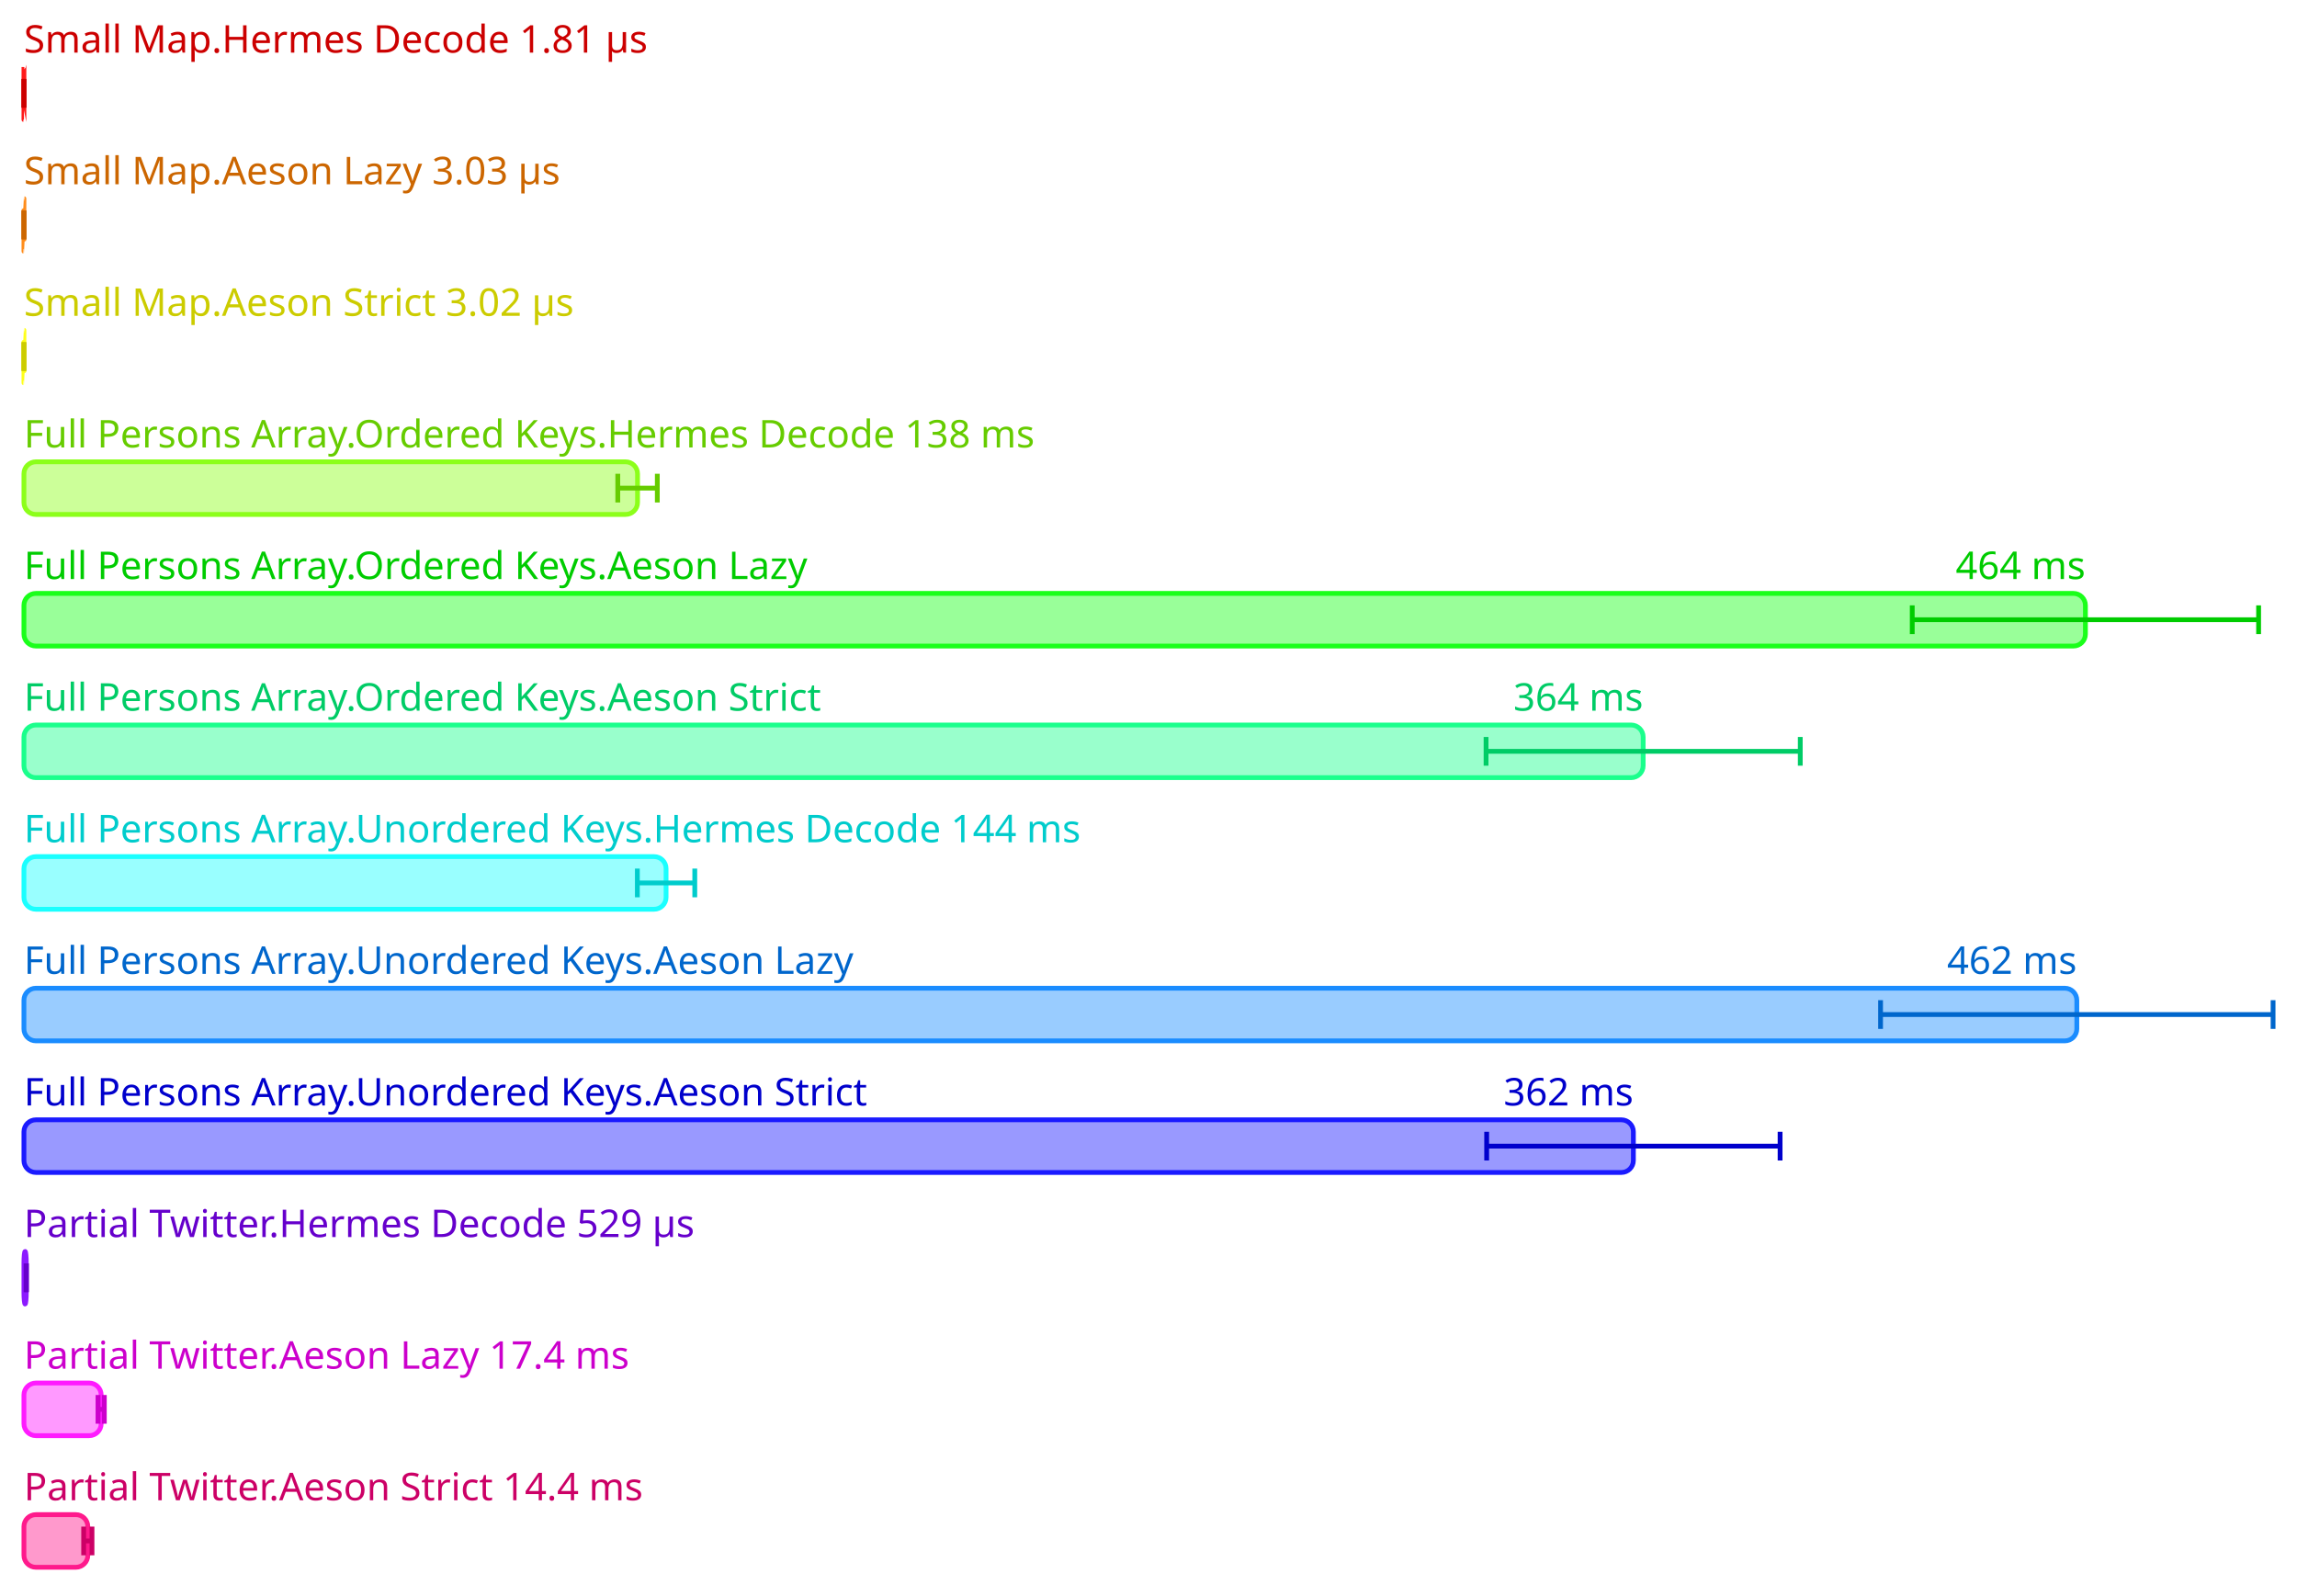
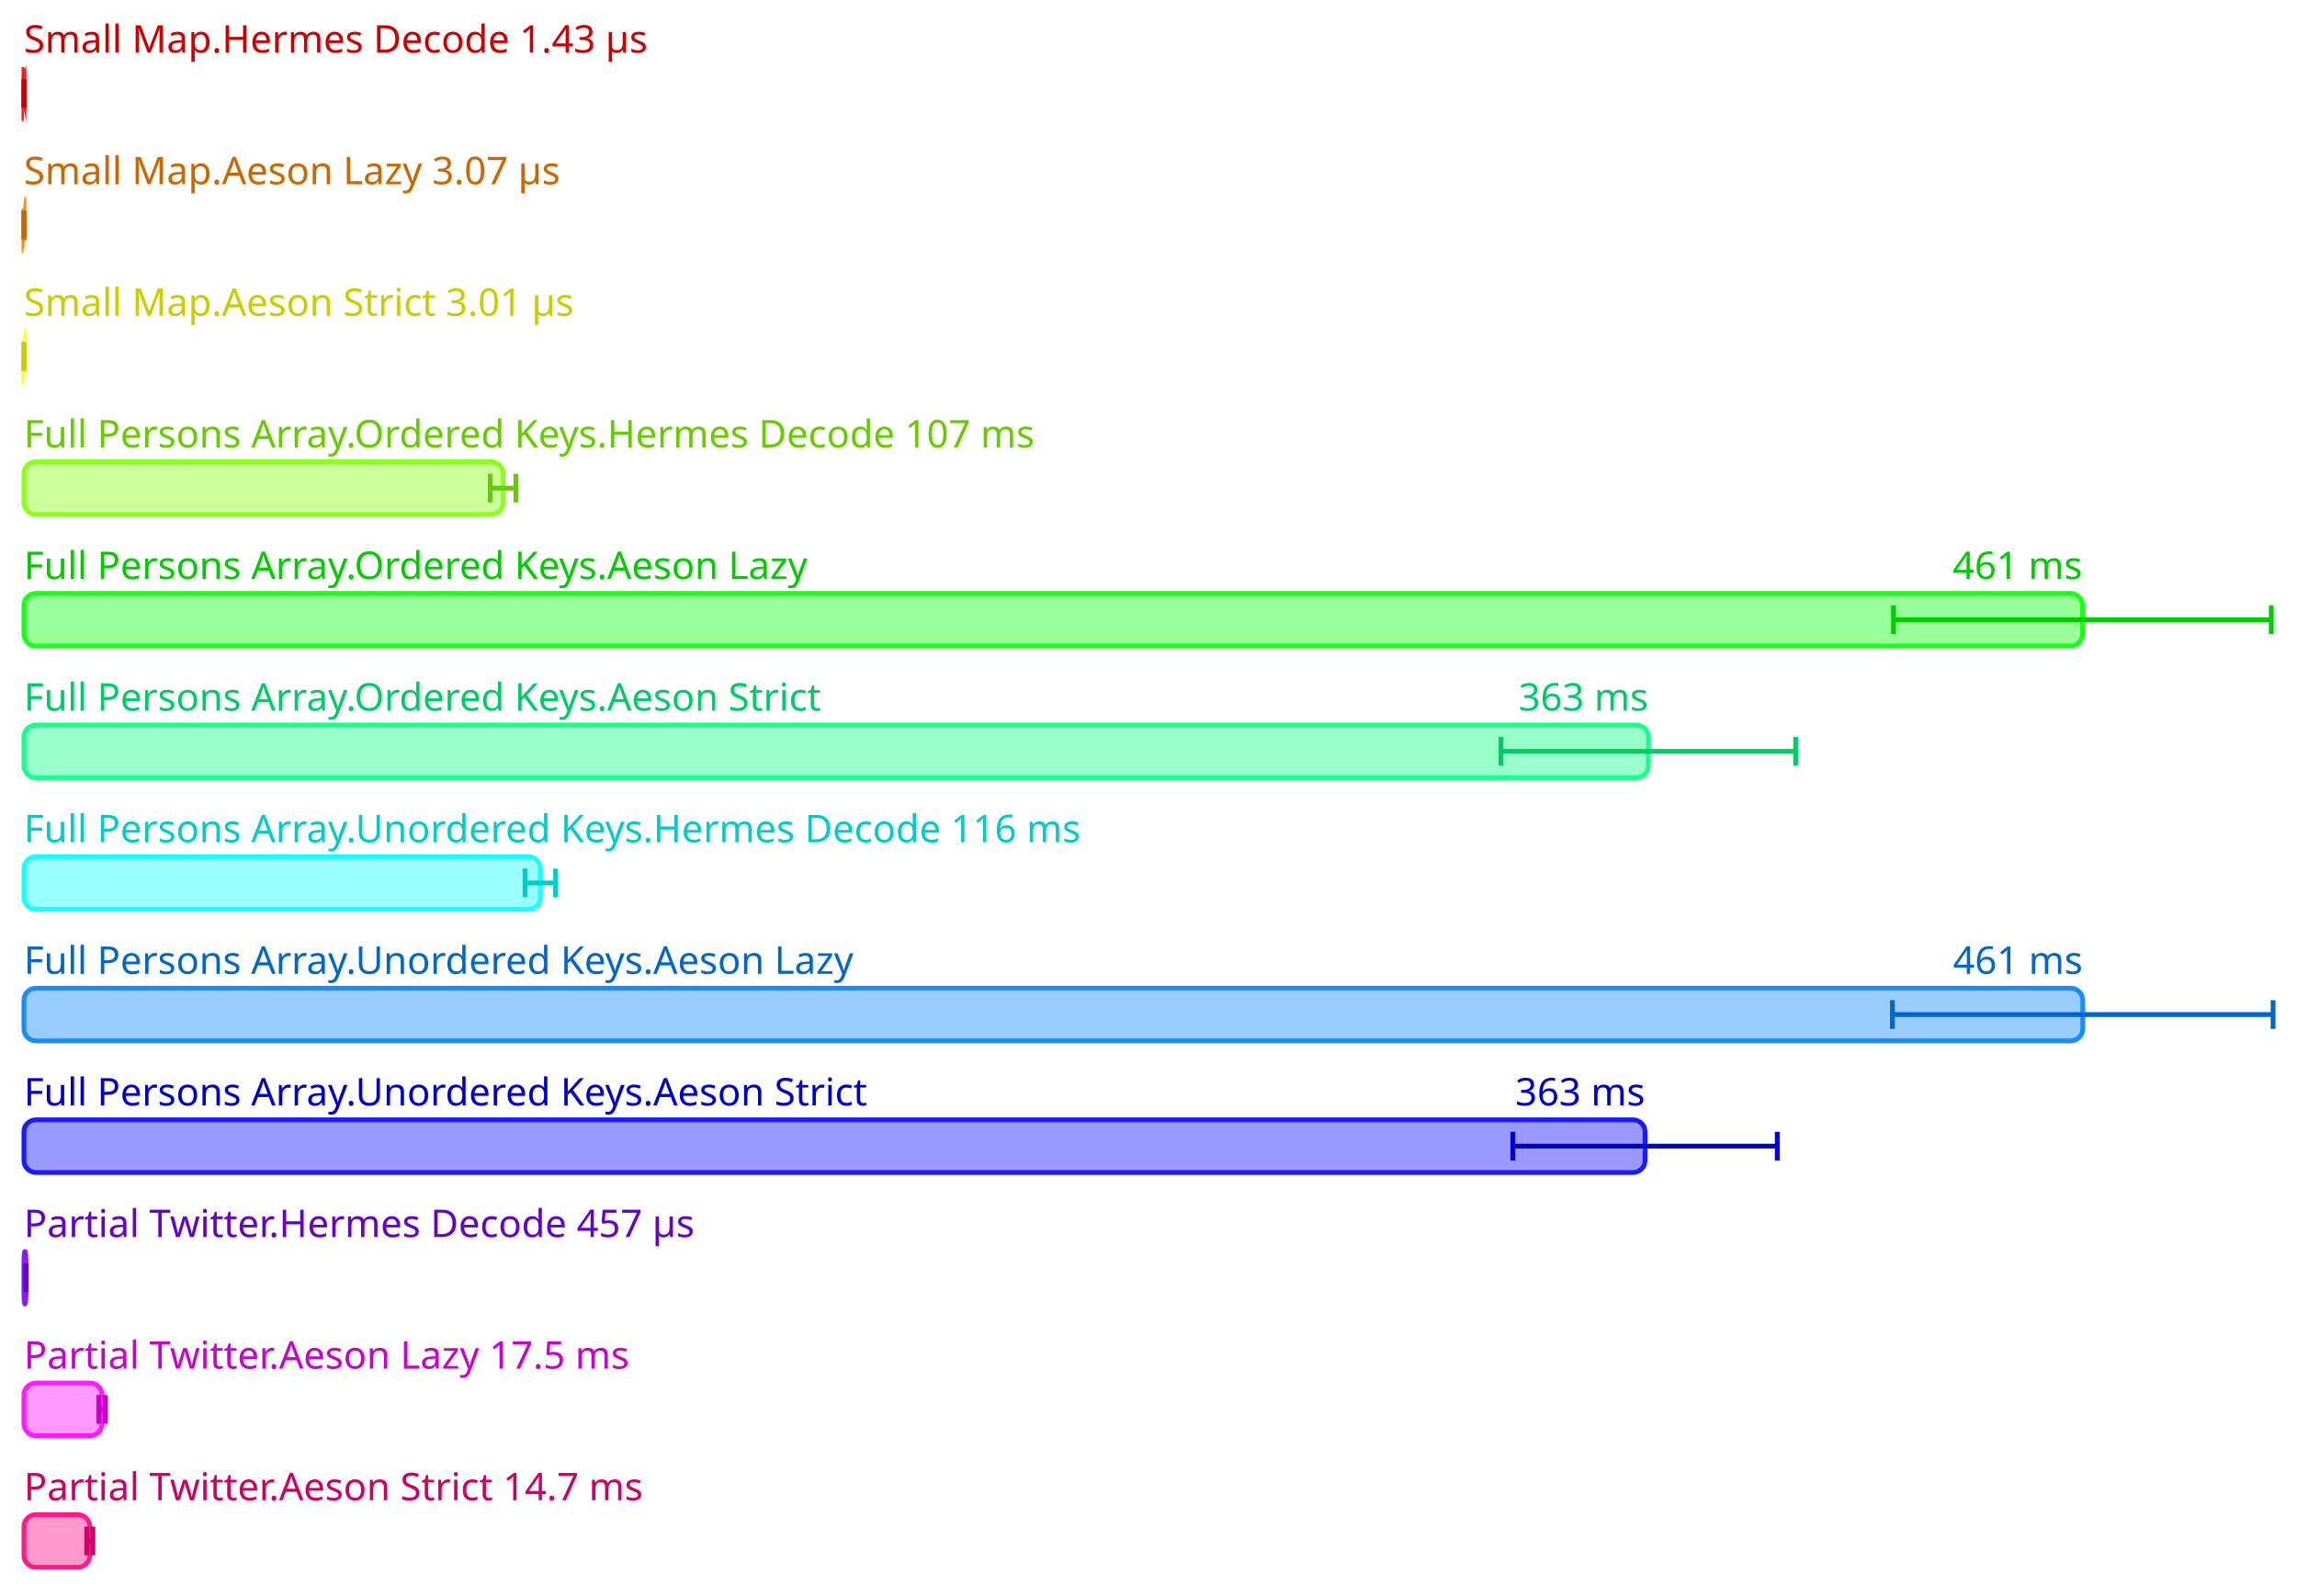
<svg xmlns="http://www.w3.org/2000/svg" height="667" width="960.0" font-size="16" font-family="sans-serif" stroke-width="2">
  <g transform="translate(10.0 0)">
-     <text fill="hsl(0, 100%, 40%)" y="22">Small Map.Hermes Decode 1.81 μs</text>
+     <text fill="hsl(0, 100%, 40%)" y="22">Small Map.Hermes Decode 1.43 μs</text>
    <g>
      <rect y="28" rx="5" height="22" width="0.003" fill="hsl(0, 100%, 80%)" stroke="hsl(0, 100%, 55%)" />
      <g stroke="hsl(0, 100%, 40%)">
-         <line x1="0.003" x2="0.004" y1="39" y2="39" />
+         <line x1="0.002" x2="0.003" y1="39" y2="39" />
+         <line x1="0.002" x2="0.002" y1="33" y2="45" />
        <line x1="0.003" x2="0.003" y1="33" y2="45" />
-         <line x1="0.004" x2="0.004" y1="33" y2="45" />
      </g>
    </g>
-     <text fill="hsl(30, 100%, 40%)" y="77">Small Map.Aeson Lazy 3.03 μs</text>
+     <text fill="hsl(30, 100%, 40%)" y="77">Small Map.Aeson Lazy 3.07 μs</text>
    <g>
      <rect y="83" rx="5" height="22" width="0.006" fill="hsl(30, 100%, 80%)" stroke="hsl(30, 100%, 55%)" />
      <g stroke="hsl(30, 100%, 40%)">
-         <line x1="0.005" x2="0.006" y1="94" y2="94" />
-         <line x1="0.005" x2="0.005" y1="88" y2="100" />
+         <line x1="0.006" x2="0.006" y1="94" y2="94" />
+         <line x1="0.006" x2="0.006" y1="88" y2="100" />
        <line x1="0.006" x2="0.006" y1="88" y2="100" />
      </g>
    </g>
-     <text fill="hsl(60, 100%, 40%)" y="132">Small Map.Aeson Strict 3.02 μs</text>
+     <text fill="hsl(60, 100%, 40%)" y="132">Small Map.Aeson Strict 3.01 μs</text>
    <g>
      <rect y="138" rx="5" height="22" width="0.006" fill="hsl(60, 100%, 80%)" stroke="hsl(60, 100%, 55%)" />
      <g stroke="hsl(60, 100%, 40%)">
        <line x1="0.005" x2="0.006" y1="149" y2="149" />
        <line x1="0.005" x2="0.005" y1="143" y2="155" />
        <line x1="0.006" x2="0.006" y1="143" y2="155" />
      </g>
    </g>
-     <text fill="hsl(90, 100%, 40%)" y="187">Full Persons Array.Ordered Keys.Hermes Decode 138  ms</text>
+     <text fill="hsl(90, 100%, 40%)" y="187">Full Persons Array.Ordered Keys.Hermes Decode 107  ms</text>
    <g>
-       <rect y="193" rx="5" height="22" width="256.453" fill="hsl(90, 100%, 80%)" stroke="hsl(90, 100%, 55%)" />
+       <rect y="193" rx="5" height="22" width="200.254" fill="hsl(90, 100%, 80%)" stroke="hsl(90, 100%, 55%)" />
      <g stroke="hsl(90, 100%, 40%)">
-         <line x1="248.191" x2="264.715" y1="204" y2="204" />
-         <line x1="248.191" x2="248.191" y1="198" y2="210" />
-         <line x1="264.715" x2="264.715" y1="198" y2="210" />
+         <line x1="194.887" x2="205.621" y1="204" y2="204" />
+         <line x1="194.887" x2="194.887" y1="198" y2="210" />
+         <line x1="205.621" x2="205.621" y1="198" y2="210" />
      </g>
    </g>
    <g fill="hsl(120, 100%, 40%)">
      <text y="242">Full Persons Array.Ordered Keys.Aeson Lazy</text>
-       <text y="242" x="861.572" text-anchor="end">464  ms</text>
+       <text y="242" x="860.309" text-anchor="end">461  ms</text>
    </g>
    <g>
-       <rect y="248" rx="5" height="22" width="861.572" fill="hsl(120, 100%, 80%)" stroke="hsl(120, 100%, 55%)" />
+       <rect y="248" rx="5" height="22" width="860.309" fill="hsl(120, 100%, 80%)" stroke="hsl(120, 100%, 55%)" />
      <g stroke="hsl(120, 100%, 40%)">
-         <line x1="789.192" x2="933.952" y1="259" y2="259" />
-         <line x1="789.192" x2="789.192" y1="253" y2="265" />
-         <line x1="933.952" x2="933.952" y1="253" y2="265" />
+         <line x1="781.379" x2="939.239" y1="259" y2="259" />
+         <line x1="781.379" x2="781.379" y1="253" y2="265" />
+         <line x1="939.239" x2="939.239" y1="253" y2="265" />
      </g>
    </g>
    <g fill="hsl(150, 100%, 40%)">
      <text y="297">Full Persons Array.Ordered Keys.Aeson Strict</text>
-       <text y="297" x="676.736" text-anchor="end">364  ms</text>
+       <text y="297" x="678.893" text-anchor="end">363  ms</text>
    </g>
    <g>
-       <rect y="303" rx="5" height="22" width="676.736" fill="hsl(150, 100%, 80%)" stroke="hsl(150, 100%, 55%)" />
+       <rect y="303" rx="5" height="22" width="678.893" fill="hsl(150, 100%, 80%)" stroke="hsl(150, 100%, 55%)" />
      <g stroke="hsl(150, 100%, 40%)">
-         <line x1="611.077" x2="742.395" y1="314" y2="314" />
-         <line x1="611.077" x2="611.077" y1="308" y2="320" />
-         <line x1="742.395" x2="742.395" y1="308" y2="320" />
+         <line x1="617.318" x2="740.468" y1="314" y2="314" />
+         <line x1="617.318" x2="617.318" y1="308" y2="320" />
+         <line x1="740.468" x2="740.468" y1="308" y2="320" />
      </g>
    </g>
-     <text fill="hsl(180, 100%, 40%)" y="352">Full Persons Array.Unordered Keys.Hermes Decode 144  ms</text>
+     <text fill="hsl(180, 100%, 40%)" y="352">Full Persons Array.Unordered Keys.Hermes Decode 116  ms</text>
    <g>
-       <rect y="358" rx="5" height="22" width="268.373" fill="hsl(180, 100%, 80%)" stroke="hsl(180, 100%, 55%)" />
+       <rect y="358" rx="5" height="22" width="215.818" fill="hsl(180, 100%, 80%)" stroke="hsl(180, 100%, 55%)" />
      <g stroke="hsl(180, 100%, 40%)">
-         <line x1="256.373" x2="280.372" y1="369" y2="369" />
-         <line x1="256.373" x2="256.373" y1="363" y2="375" />
-         <line x1="280.372" x2="280.372" y1="363" y2="375" />
+         <line x1="209.453" x2="222.183" y1="369" y2="369" />
+         <line x1="209.453" x2="209.453" y1="363" y2="375" />
+         <line x1="222.183" x2="222.183" y1="363" y2="375" />
      </g>
    </g>
    <g fill="hsl(210, 100%, 40%)">
      <text y="407">Full Persons Array.Unordered Keys.Aeson Lazy</text>
-       <text y="407" x="857.977" text-anchor="end">462  ms</text>
+       <text y="407" x="860.453" text-anchor="end">461  ms</text>
    </g>
    <g>
-       <rect y="413" rx="5" height="22" width="857.977" fill="hsl(210, 100%, 80%)" stroke="hsl(210, 100%, 55%)" />
+       <rect y="413" rx="5" height="22" width="860.453" fill="hsl(210, 100%, 80%)" stroke="hsl(210, 100%, 55%)" />
      <g stroke="hsl(210, 100%, 40%)">
-         <line x1="775.955" x2="940.0" y1="424" y2="424" />
-         <line x1="775.955" x2="775.955" y1="418" y2="430" />
+         <line x1="780.907" x2="940.0" y1="424" y2="424" />
+         <line x1="780.907" x2="780.907" y1="418" y2="430" />
        <line x1="940.0" x2="940.0" y1="418" y2="430" />
      </g>
    </g>
    <g fill="hsl(240, 100%, 40%)">
      <text y="462">Full Persons Array.Unordered Keys.Aeson Strict</text>
-       <text y="462" x="672.647" text-anchor="end">362  ms</text>
+       <text y="462" x="677.528" text-anchor="end">363  ms</text>
    </g>
    <g>
-       <rect y="468" rx="5" height="22" width="672.647" fill="hsl(240, 100%, 80%)" stroke="hsl(240, 100%, 55%)" />
+       <rect y="468" rx="5" height="22" width="677.528" fill="hsl(240, 100%, 80%)" stroke="hsl(240, 100%, 55%)" />
      <g stroke="hsl(240, 100%, 40%)">
-         <line x1="611.33" x2="733.963" y1="479" y2="479" />
-         <line x1="611.33" x2="611.33" y1="473" y2="485" />
-         <line x1="733.963" x2="733.963" y1="473" y2="485" />
+         <line x1="622.278" x2="732.779" y1="479" y2="479" />
+         <line x1="622.278" x2="622.278" y1="473" y2="485" />
+         <line x1="732.779" x2="732.779" y1="473" y2="485" />
      </g>
    </g>
-     <text fill="hsl(270, 100%, 40%)" y="517">Partial Twitter.Hermes Decode 529  μs</text>
+     <text fill="hsl(270, 100%, 40%)" y="517">Partial Twitter.Hermes Decode 457  μs</text>
    <g>
-       <rect y="523" rx="5" height="22" width="0.984" fill="hsl(270, 100%, 80%)" stroke="hsl(270, 100%, 55%)" />
+       <rect y="523" rx="5" height="22" width="0.853" fill="hsl(270, 100%, 80%)" stroke="hsl(270, 100%, 55%)" />
      <g stroke="hsl(270, 100%, 40%)">
-         <line x1="0.896" x2="1.071" y1="534" y2="534" />
-         <line x1="0.896" x2="0.896" y1="528" y2="540" />
-         <line x1="1.071" x2="1.071" y1="528" y2="540" />
+         <line x1="0.812" x2="0.894" y1="534" y2="534" />
+         <line x1="0.812" x2="0.812" y1="528" y2="540" />
+         <line x1="0.894" x2="0.894" y1="528" y2="540" />
      </g>
    </g>
-     <text fill="hsl(300, 100%, 40%)" y="572">Partial Twitter.Aeson Lazy 17.4 ms</text>
+     <text fill="hsl(300, 100%, 40%)" y="572">Partial Twitter.Aeson Lazy 17.5 ms</text>
    <g>
-       <rect y="578" rx="5" height="22" width="32.28" fill="hsl(300, 100%, 80%)" stroke="hsl(300, 100%, 55%)" />
+       <rect y="578" rx="5" height="22" width="32.634" fill="hsl(300, 100%, 80%)" stroke="hsl(300, 100%, 55%)" />
      <g stroke="hsl(300, 100%, 40%)">
-         <line x1="30.961" x2="33.599" y1="589" y2="589" />
-         <line x1="30.961" x2="30.961" y1="583" y2="595" />
-         <line x1="33.599" x2="33.599" y1="583" y2="595" />
+         <line x1="31.284" x2="33.985" y1="589" y2="589" />
+         <line x1="31.284" x2="31.284" y1="583" y2="595" />
+         <line x1="33.985" x2="33.985" y1="583" y2="595" />
      </g>
    </g>
-     <text fill="hsl(330, 100%, 40%)" y="627">Partial Twitter.Aeson Strict 14.4 ms</text>
+     <text fill="hsl(330, 100%, 40%)" y="627">Partial Twitter.Aeson Strict 14.7 ms</text>
    <g>
-       <rect y="633" rx="5" height="22" width="26.703" fill="hsl(330, 100%, 80%)" stroke="hsl(330, 100%, 55%)" />
+       <rect y="633" rx="5" height="22" width="27.54" fill="hsl(330, 100%, 80%)" stroke="hsl(330, 100%, 55%)" />
      <g stroke="hsl(330, 100%, 40%)">
-         <line x1="24.963" x2="28.443" y1="644" y2="644" />
-         <line x1="24.963" x2="24.963" y1="638" y2="650" />
-         <line x1="28.443" x2="28.443" y1="638" y2="650" />
+         <line x1="26.273" x2="28.807" y1="644" y2="644" />
+         <line x1="26.273" x2="26.273" y1="638" y2="650" />
+         <line x1="28.807" x2="28.807" y1="638" y2="650" />
      </g>
    </g>
  </g>
</svg>
